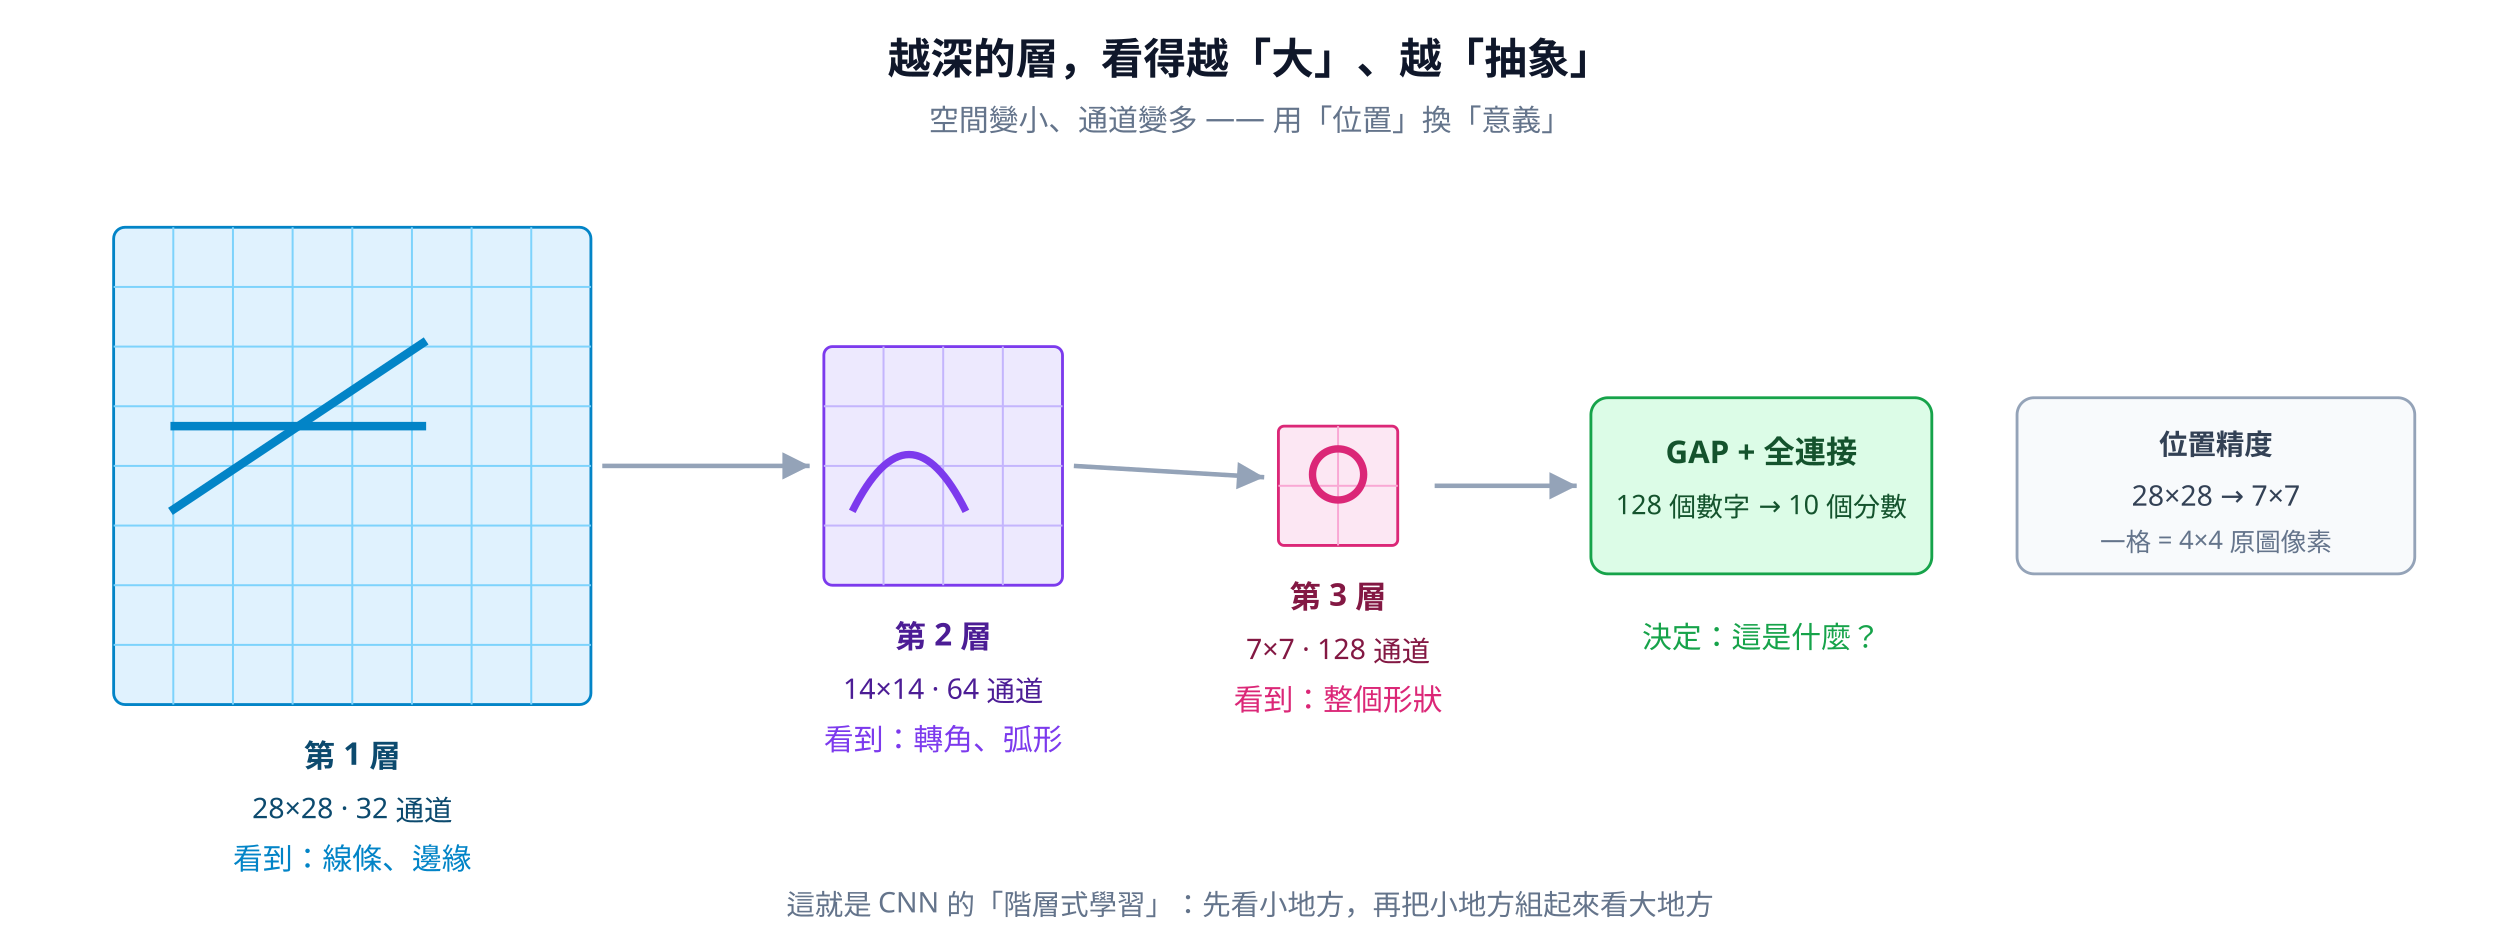
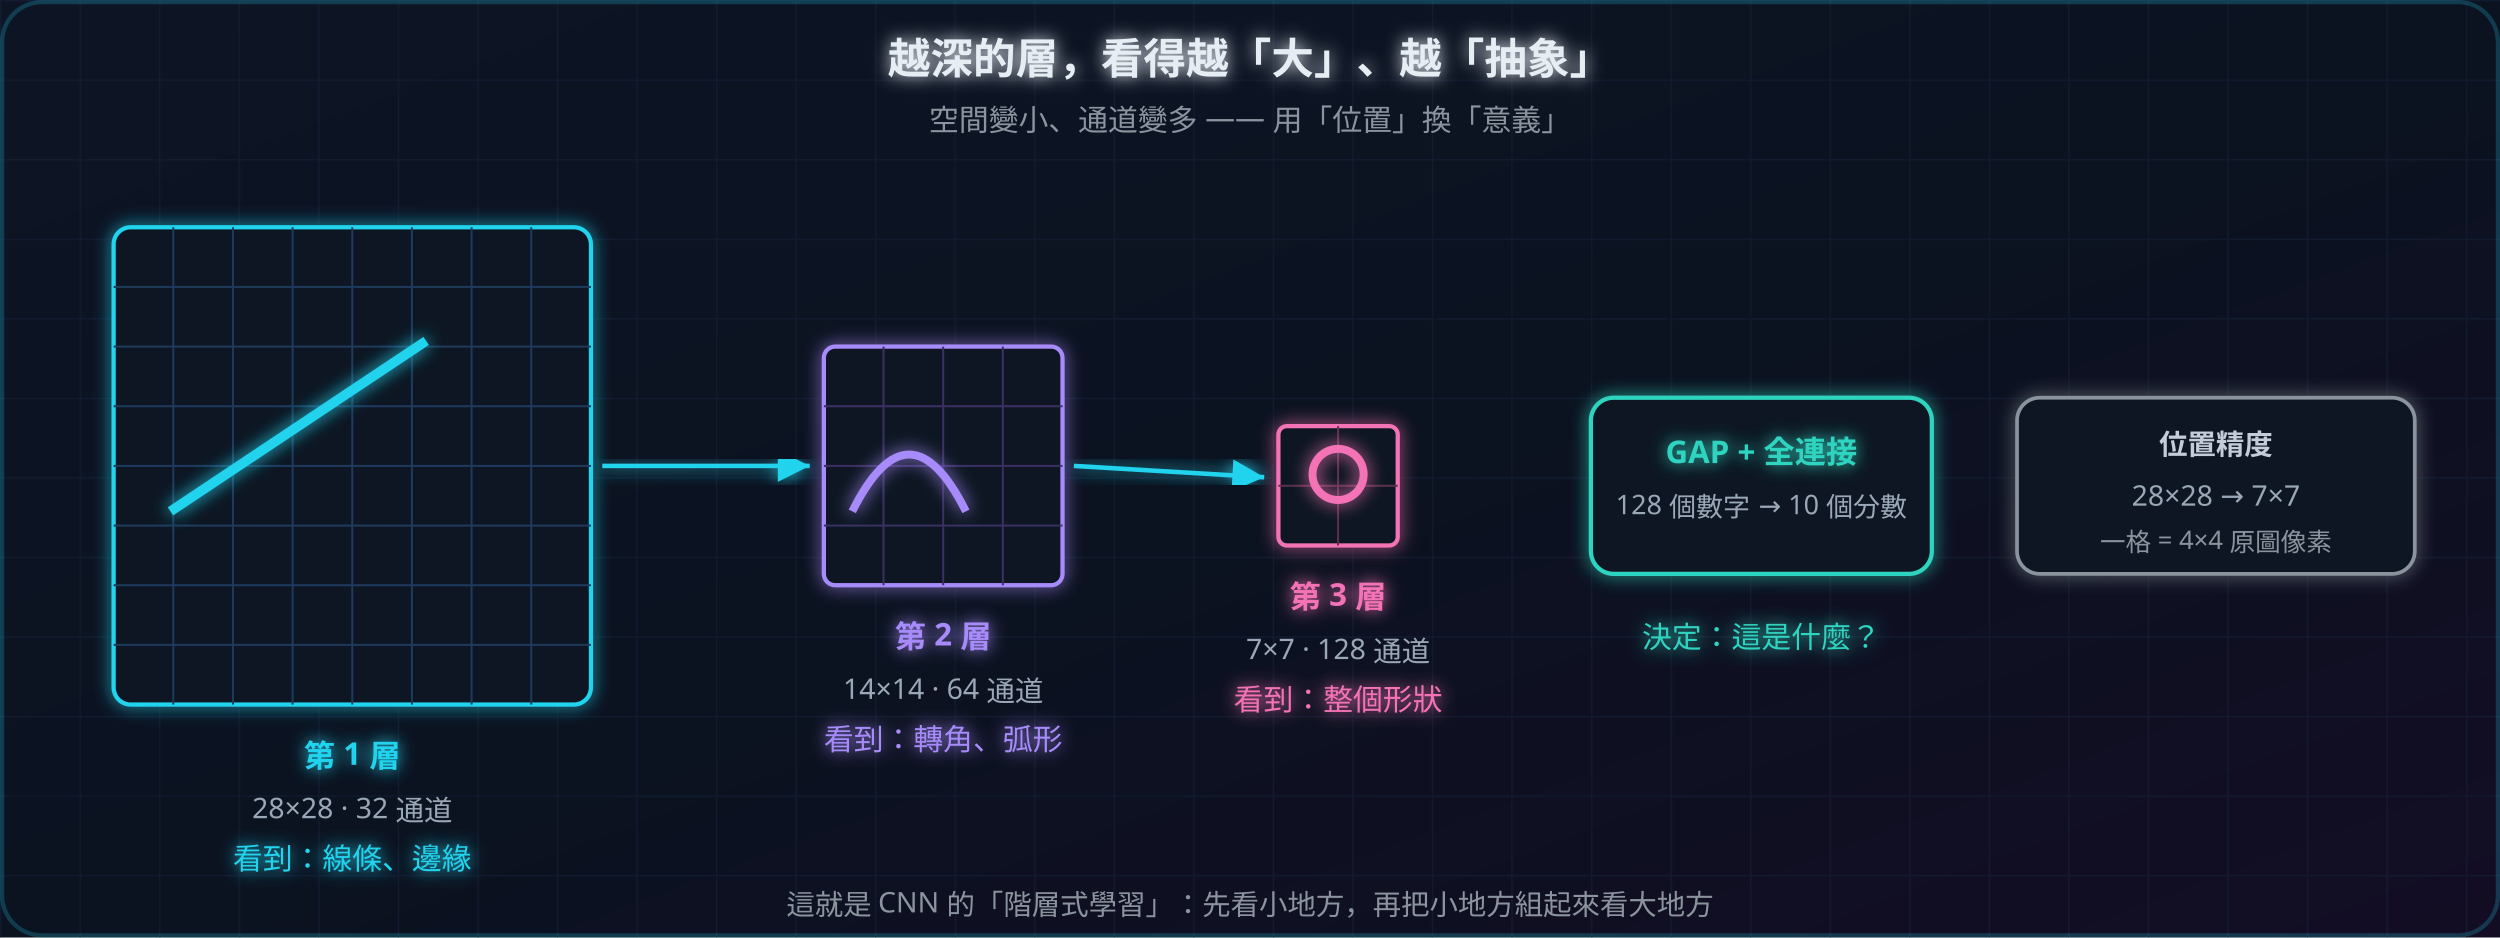
- <svg xmlns="http://www.w3.org/2000/svg" viewBox="0 0 880 330" font-family="Microsoft JhengHei, Noto Sans TC, sans-serif">
-   <text x="440" y="26" font-size="15" font-weight="700" text-anchor="middle" fill="#0f172a">
-     越深的層，看得越「大」、越「抽象」
-   </text>
-   <text x="440" y="46" font-size="10.5" text-anchor="middle" fill="#64748b">
-     空間變小、通道變多 —— 用「位置」換「意義」
-   </text>
+ <svg xmlns="http://www.w3.org/2000/svg" viewBox="0 0 880 330" font-family="'Segoe UI','Microsoft JhengHei','Noto Sans TC',sans-serif" role="img" aria-label="階層式特徵：第 1 層看線條、第 2 層看轉角、第 3 層看整個形狀">
+   <defs>
+     <linearGradient id="bg" x1="0" y1="0" x2="1" y2="1">
+       <stop offset="0%" stop-color="#0d1424" />
+       <stop offset="52%" stop-color="#0b1220" />
+       <stop offset="100%" stop-color="#130d24" />
+     </linearGradient>
+     <pattern id="gr" width="28" height="28" patternUnits="userSpaceOnUse">
+       <path d="M28 0H0V28" fill="none" stroke="#16233a" stroke-width="1" />
+     </pattern>
+     <filter id="gl" x="-60%" y="-60%" width="220%" height="220%">
+       <feGaussianBlur stdDeviation="3" result="b" />
+       <feMerge>
+         <feMergeNode in="b" />
+         <feMergeNode in="SourceGraphic" />
+       </feMerge>
+     </filter>
+     <filter id="gl2" x="-60%" y="-60%" width="220%" height="220%">
+       <feGaussianBlur stdDeviation="8" result="b" />
+       <feMerge>
+         <feMergeNode in="b" />
+         <feMergeNode in="SourceGraphic" />
+       </feMerge>
+     </filter>
+     <marker id="ar" markerWidth="9" markerHeight="9" refX="7" refY="3.5" orient="auto">
+       <path d="M0,0 L7,3.5 L0,7 z" fill="#22d3ee" />
+     </marker>
+   </defs>
+   <rect width="880" height="330" fill="url(#bg)" />
+   <rect width="880" height="330" fill="url(#gr)" opacity=".55" />
+   <rect x="0.75" y="0.75" width="878.5" height="328.5" rx="14" fill="none" stroke="#22d3ee" stroke-opacity=".22" stroke-width="1.5" />
+   <text x="440" y="26" font-size="15" font-weight="700" text-anchor="middle" fill="#e6edf3" filter="url(#gl)">越深的層，看得越「大」、越「抽象」</text>
+   <text x="440" y="46" font-size="10.5" text-anchor="middle" fill="#8b949e">空間變小、通道變多 —— 用「位置」換「意義」</text>
  <g>
    <g>
-       <rect x="40" y="80" width="168" height="168" rx="4" fill="#e0f2fe" stroke="#0284c7" />
-       <g stroke="#7dd3fc" stroke-width="0.7">
+       <rect x="40" y="80" width="168" height="168" rx="6" fill="#0a1420" stroke="#22d3ee" stroke-width="1.5" filter="url(#gl)" />
+       <g stroke="#1e3a5c" stroke-width="0.7">
        <line x1="40" y1="101" x2="208" y2="101" />
        <line x1="40" y1="122" x2="208" y2="122" />
        <line x1="40" y1="143" x2="208" y2="143" />
        <line x1="40" y1="164" x2="208" y2="164" />
        <line x1="40" y1="185" x2="208" y2="185" />
        <line x1="40" y1="206" x2="208" y2="206" />
        <line x1="40" y1="227" x2="208" y2="227" />
        <line x1="61" y1="80" x2="61" y2="248" />
        <line x1="82" y1="80" x2="82" y2="248" />
        <line x1="103" y1="80" x2="103" y2="248" />
        <line x1="124" y1="80" x2="124" y2="248" />
        <line x1="145" y1="80" x2="145" y2="248" />
        <line x1="166" y1="80" x2="166" y2="248" />
        <line x1="187" y1="80" x2="187" y2="248" />
      </g>
-       <path d="M60,150 L150,150" stroke="#0284c7" stroke-width="3" />
-       <path d="M60,180 L150,120" stroke="#0284c7" stroke-width="3" />
-       <text x="124" y="270" text-anchor="middle" font-size="11" font-weight="700" fill="#0c4a6e">第 1 層</text>
-       <text x="124" y="288" text-anchor="middle" font-size="10" fill="#0c4a6e">28×28 · 32 通道</text>
-       <text x="124" y="306" text-anchor="middle" font-size="10.5" fill="#0284c7">看到：線條、邊緣</text>
+       <path d="M60,150 L150,150" stroke="#22d3ee" stroke-width="3.4" fill="none" filter="url(#gl)" />
+       <path d="M60,180 L150,120" stroke="#22d3ee" stroke-width="3.4" fill="none" filter="url(#gl)" />
+       <text x="124" y="270" text-anchor="middle" font-size="11" font-weight="700" fill="#22d3ee" filter="url(#gl)">第 1 層</text>
+       <text x="124" y="288" text-anchor="middle" font-size="10" fill="#9aa7b6">28×28 · 32 通道</text>
+       <text x="124" y="306" text-anchor="middle" font-size="10.5" fill="#22d3ee" filter="url(#gl)">看到：線條、邊緣</text>
    </g>
    <g>
-       <rect x="290" y="122" width="84" height="84" rx="3" fill="#ede9fe" stroke="#7c3aed" />
-       <g stroke="#c4b5fd" stroke-width="0.7">
+       <rect x="290" y="122" width="84" height="84" rx="4" fill="#0a1420" stroke="#a78bfa" stroke-width="1.5" filter="url(#gl)" />
+       <g stroke="#3b2f63" stroke-width="0.7">
        <line x1="290" y1="143" x2="374" y2="143" />
        <line x1="290" y1="164" x2="374" y2="164" />
        <line x1="290" y1="185" x2="374" y2="185" />
        <line x1="311" y1="122" x2="311" y2="206" />
        <line x1="332" y1="122" x2="332" y2="206" />
        <line x1="353" y1="122" x2="353" y2="206" />
      </g>
-       <path d="M300,180 Q320,140 340,180" stroke="#7c3aed" stroke-width="2.6" fill="none" />
-       <text x="332" y="228" text-anchor="middle" font-size="11" font-weight="700" fill="#4c1d95">第 2 層</text>
-       <text x="332" y="246" text-anchor="middle" font-size="10" fill="#4c1d95">14×14 · 64 通道</text>
-       <text x="332" y="264" text-anchor="middle" font-size="10.5" fill="#7c3aed">看到：轉角、弧形</text>
+       <path d="M300,180 Q320,140 340,180" stroke="#a78bfa" stroke-width="2.8" fill="none" filter="url(#gl)" />
+       <text x="332" y="228" text-anchor="middle" font-size="11" font-weight="700" fill="#a78bfa" filter="url(#gl)">第 2 層</text>
+       <text x="332" y="246" text-anchor="middle" font-size="10" fill="#9aa7b6">14×14 · 64 通道</text>
+       <text x="332" y="264" text-anchor="middle" font-size="10.5" fill="#a78bfa" filter="url(#gl)">看到：轉角、弧形</text>
    </g>
    <g>
-       <rect x="450" y="150" width="42" height="42" rx="2" fill="#fce7f3" stroke="#db2777" />
-       <g stroke="#f9a8d4" stroke-width="0.7">
+       <rect x="450" y="150" width="42" height="42" rx="3" fill="#0a1420" stroke="#f472b6" stroke-width="1.5" filter="url(#gl)" />
+       <g stroke="#5c2f4c" stroke-width="0.7">
        <line x1="450" y1="171" x2="492" y2="171" />
        <line x1="471" y1="150" x2="471" y2="192" />
      </g>
-       <circle cx="471" cy="167" r="9" fill="none" stroke="#db2777" stroke-width="2.6" />
-       <text x="471" y="214" text-anchor="middle" font-size="11" font-weight="700" fill="#831843">第 3 層</text>
-       <text x="471" y="232" text-anchor="middle" font-size="10" fill="#831843">7×7 · 128 通道</text>
-       <text x="471" y="250" text-anchor="middle" font-size="10.5" fill="#db2777">看到：整個形狀</text>
+       <circle cx="471" cy="167" r="9" fill="none" stroke="#f472b6" stroke-width="2.8" filter="url(#gl)" />
+       <text x="471" y="214" text-anchor="middle" font-size="11" font-weight="700" fill="#f472b6" filter="url(#gl)">第 3 層</text>
+       <text x="471" y="232" text-anchor="middle" font-size="10" fill="#9aa7b6">7×7 · 128 通道</text>
+       <text x="471" y="250" text-anchor="middle" font-size="10.5" fill="#f472b6" filter="url(#gl)">看到：整個形狀</text>
    </g>
    <g>
-       <rect x="560" y="140" width="120" height="62" rx="6" fill="#dcfce7" stroke="#16a34a" />
-       <text x="620" y="163" text-anchor="middle" font-size="11" font-weight="700" fill="#14532d">GAP + 全連接</text>
-       <text x="620" y="181" text-anchor="middle" font-size="9.5" fill="#14532d">128 個數字 → 10 個分數</text>
-       <text x="620" y="228" text-anchor="middle" font-size="10.5" fill="#16a34a">決定：這是什麼？</text>
-       <line x1="505" y1="171" x2="555" y2="171" stroke="#94a3b8" stroke-width="1.6" marker-end="url(#a3)" />
+       <rect x="560" y="140" width="120" height="62" rx="8" fill="#0f1720" stroke="#2dd4bf" stroke-width="1.5" filter="url(#gl)" />
+       <text x="620" y="163" text-anchor="middle" font-size="11" font-weight="700" fill="#2dd4bf" filter="url(#gl)">GAP + 全連接</text>
+       <text x="620" y="181" text-anchor="middle" font-size="9.5" fill="#9aa7b6">128 個數字 → 10 個分數</text>
+       <text x="620" y="228" text-anchor="middle" font-size="10.5" fill="#2dd4bf" filter="url(#gl)">決定：這是什麼？</text>
+       <line x1="505" y1="171" x2="555" y2="171" stroke="#22d3ee" stroke-width="1.6" marker-end="url(#ar)" filter="url(#gl)" />
    </g>
  </g>
  <g>
-     <rect x="710" y="140" width="140" height="62" rx="6" fill="#f8fafc" stroke="#94a3b8" />
-     <text x="780" y="160" text-anchor="middle" font-size="10" font-weight="700" fill="#334155">位置精度</text>
-     <text x="780" y="178" text-anchor="middle" font-size="10" fill="#334155">28×28 → 7×7</text>
-     <text x="780" y="194" text-anchor="middle" font-size="9" fill="#64748b">一格 = 4×4 原圖像素</text>
+     <rect x="710" y="140" width="140" height="62" rx="8" fill="#0f1720" stroke="#8b949e" stroke-width="1.3" filter="url(#gl)" />
+     <text x="780" y="160" text-anchor="middle" font-size="10" font-weight="700" fill="#c3ccd8">位置精度</text>
+     <text x="780" y="178" text-anchor="middle" font-size="10" fill="#9aa7b6">28×28 → 7×7</text>
+     <text x="780" y="194" text-anchor="middle" font-size="9" fill="#8b949e">一格 = 4×4 原圖像素</text>
  </g>
-   <g stroke="#94a3b8" stroke-width="1.6" marker-end="url(#a3)">
+   <g stroke="#22d3ee" stroke-width="1.6" marker-end="url(#ar)" filter="url(#gl)">
    <line x1="212" y1="164" x2="285" y2="164" />
    <line x1="378" y1="164" x2="445" y2="168" />
  </g>
-   <defs>
-     <marker id="a3" markerWidth="8" markerHeight="8" refX="6" refY="3" orient="auto">
-       <path d="M0,0 L6,3 L0,6 z" fill="#94a3b8" />
-     </marker>
-   </defs>
-   <text x="440" y="322" font-size="10" text-anchor="middle" fill="#64748b">
-     這就是 CNN 的「階層式學習」：先看小地方，再把小地方組起來看大地方
-   </text>
+   <text x="440" y="322" font-size="10" text-anchor="middle" fill="#8b949e">這就是 CNN 的「階層式學習」：先看小地方，再把小地方組起來看大地方</text>
</svg>
